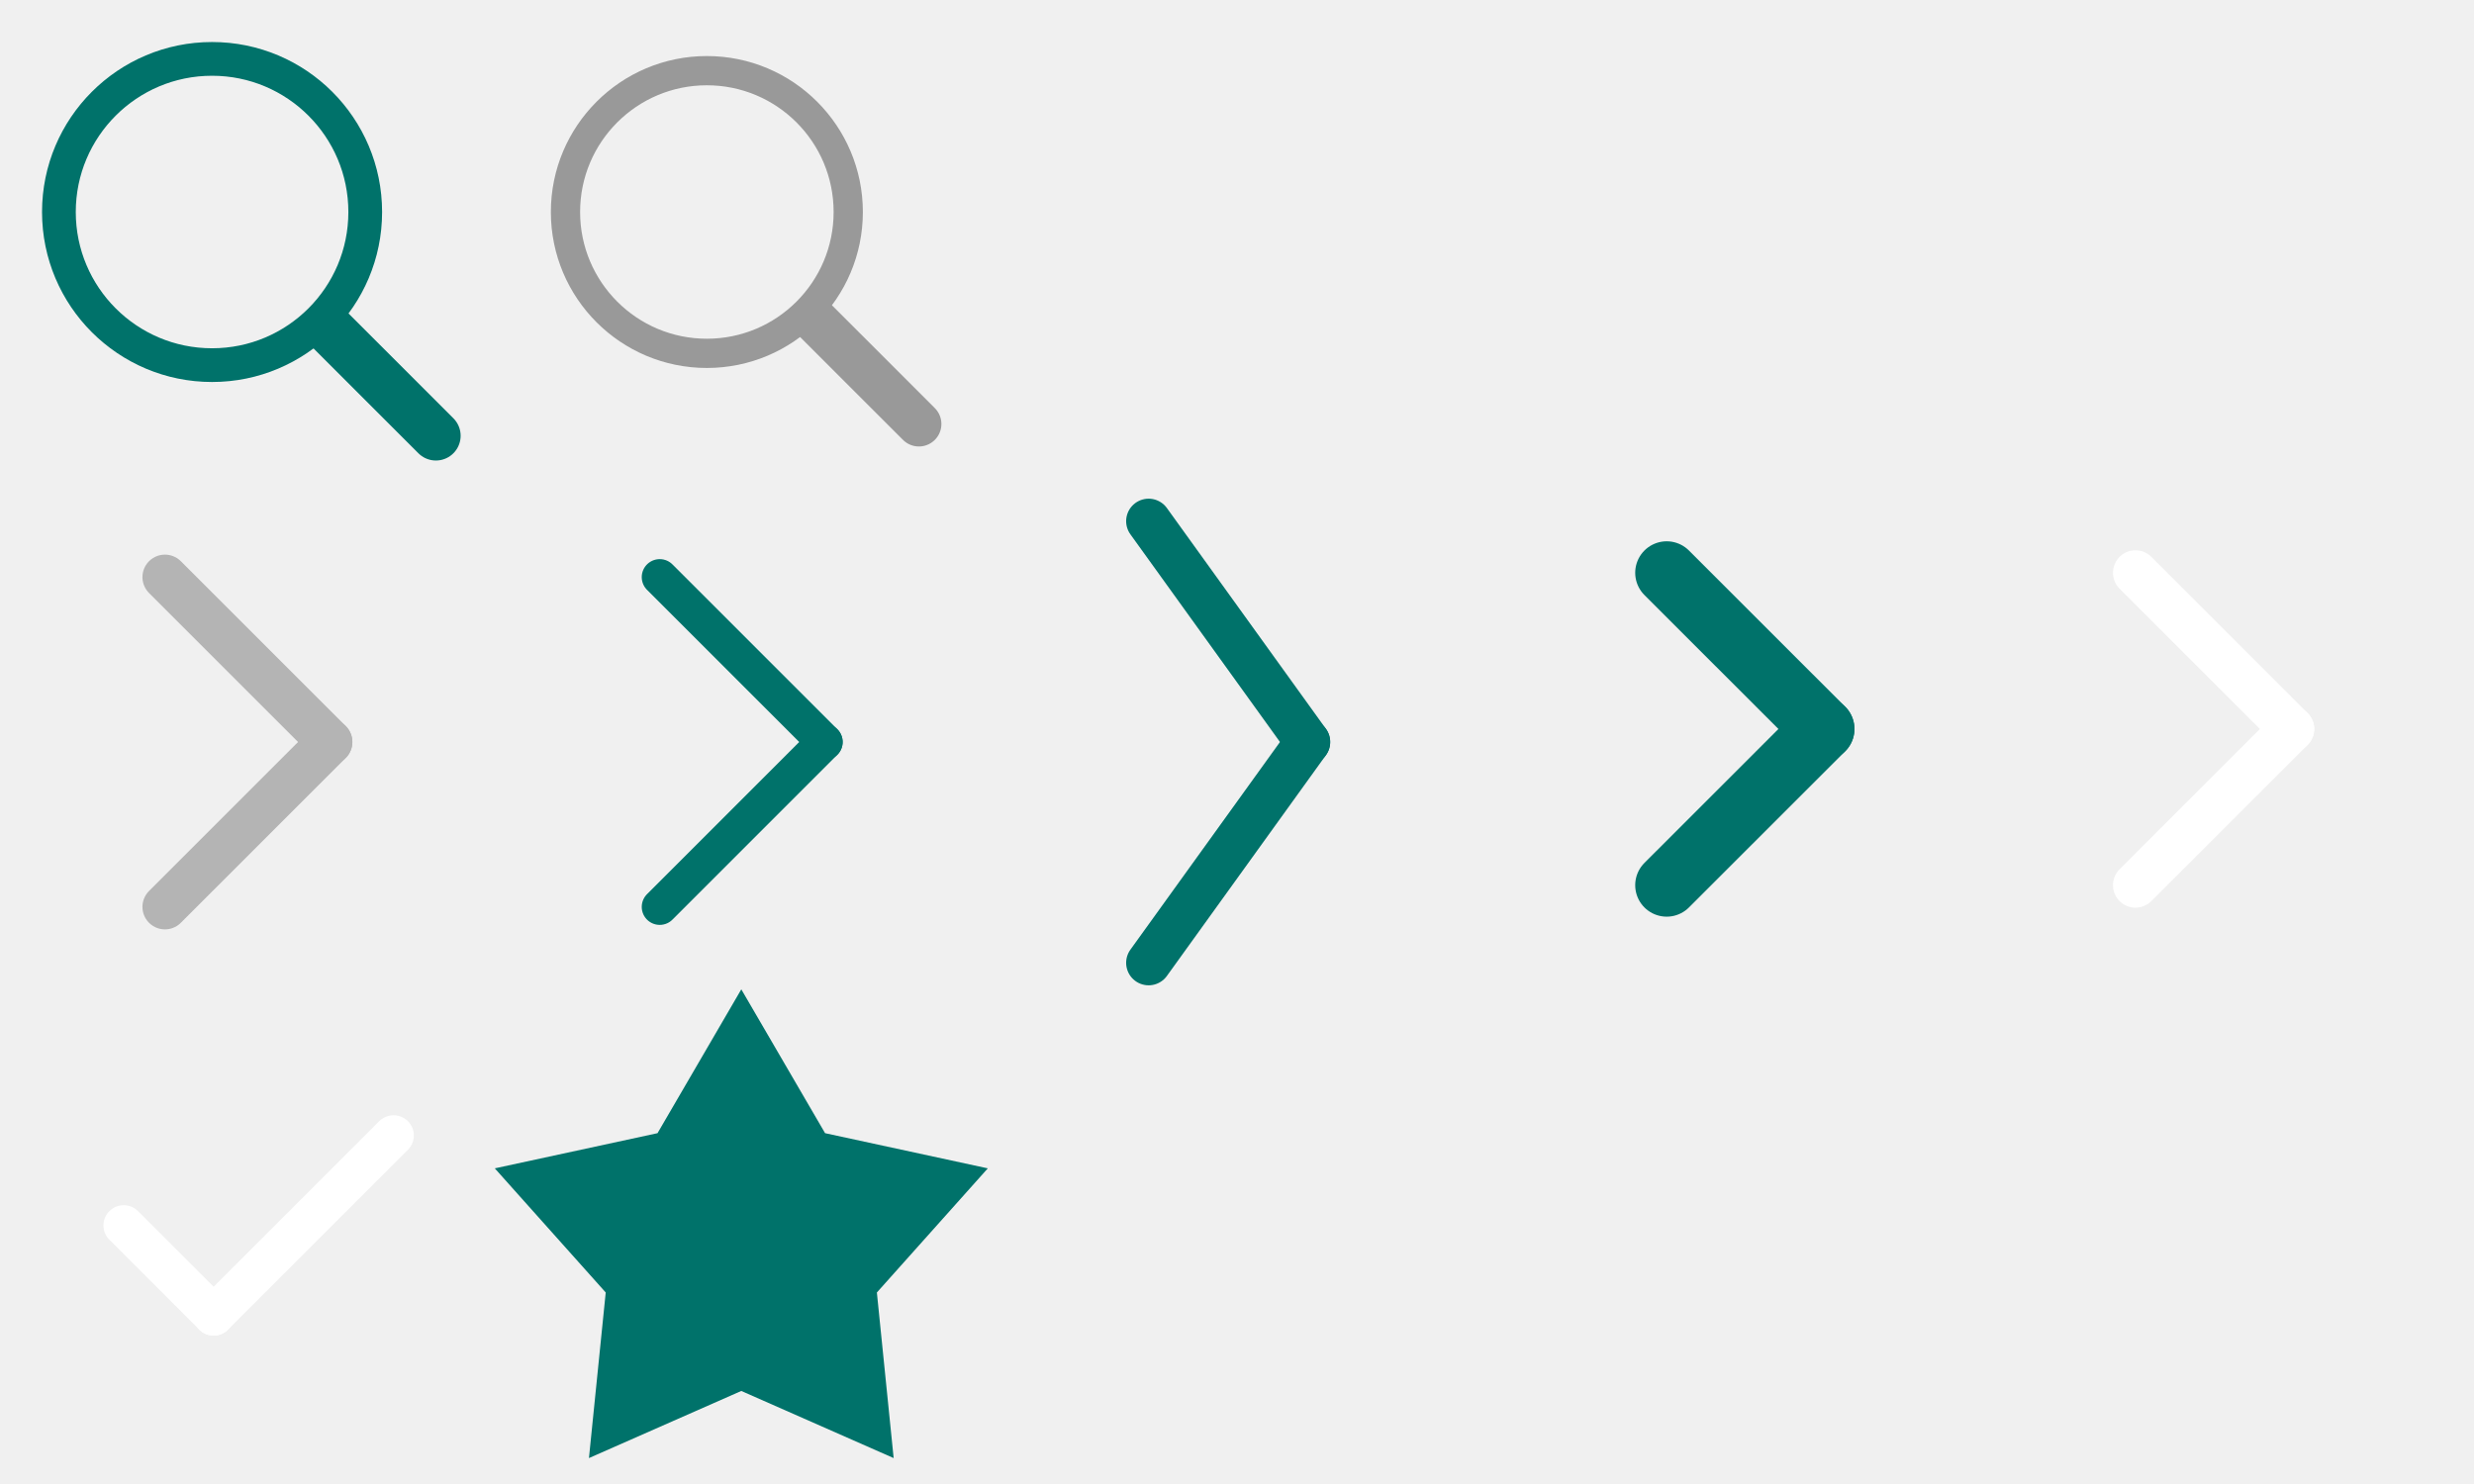
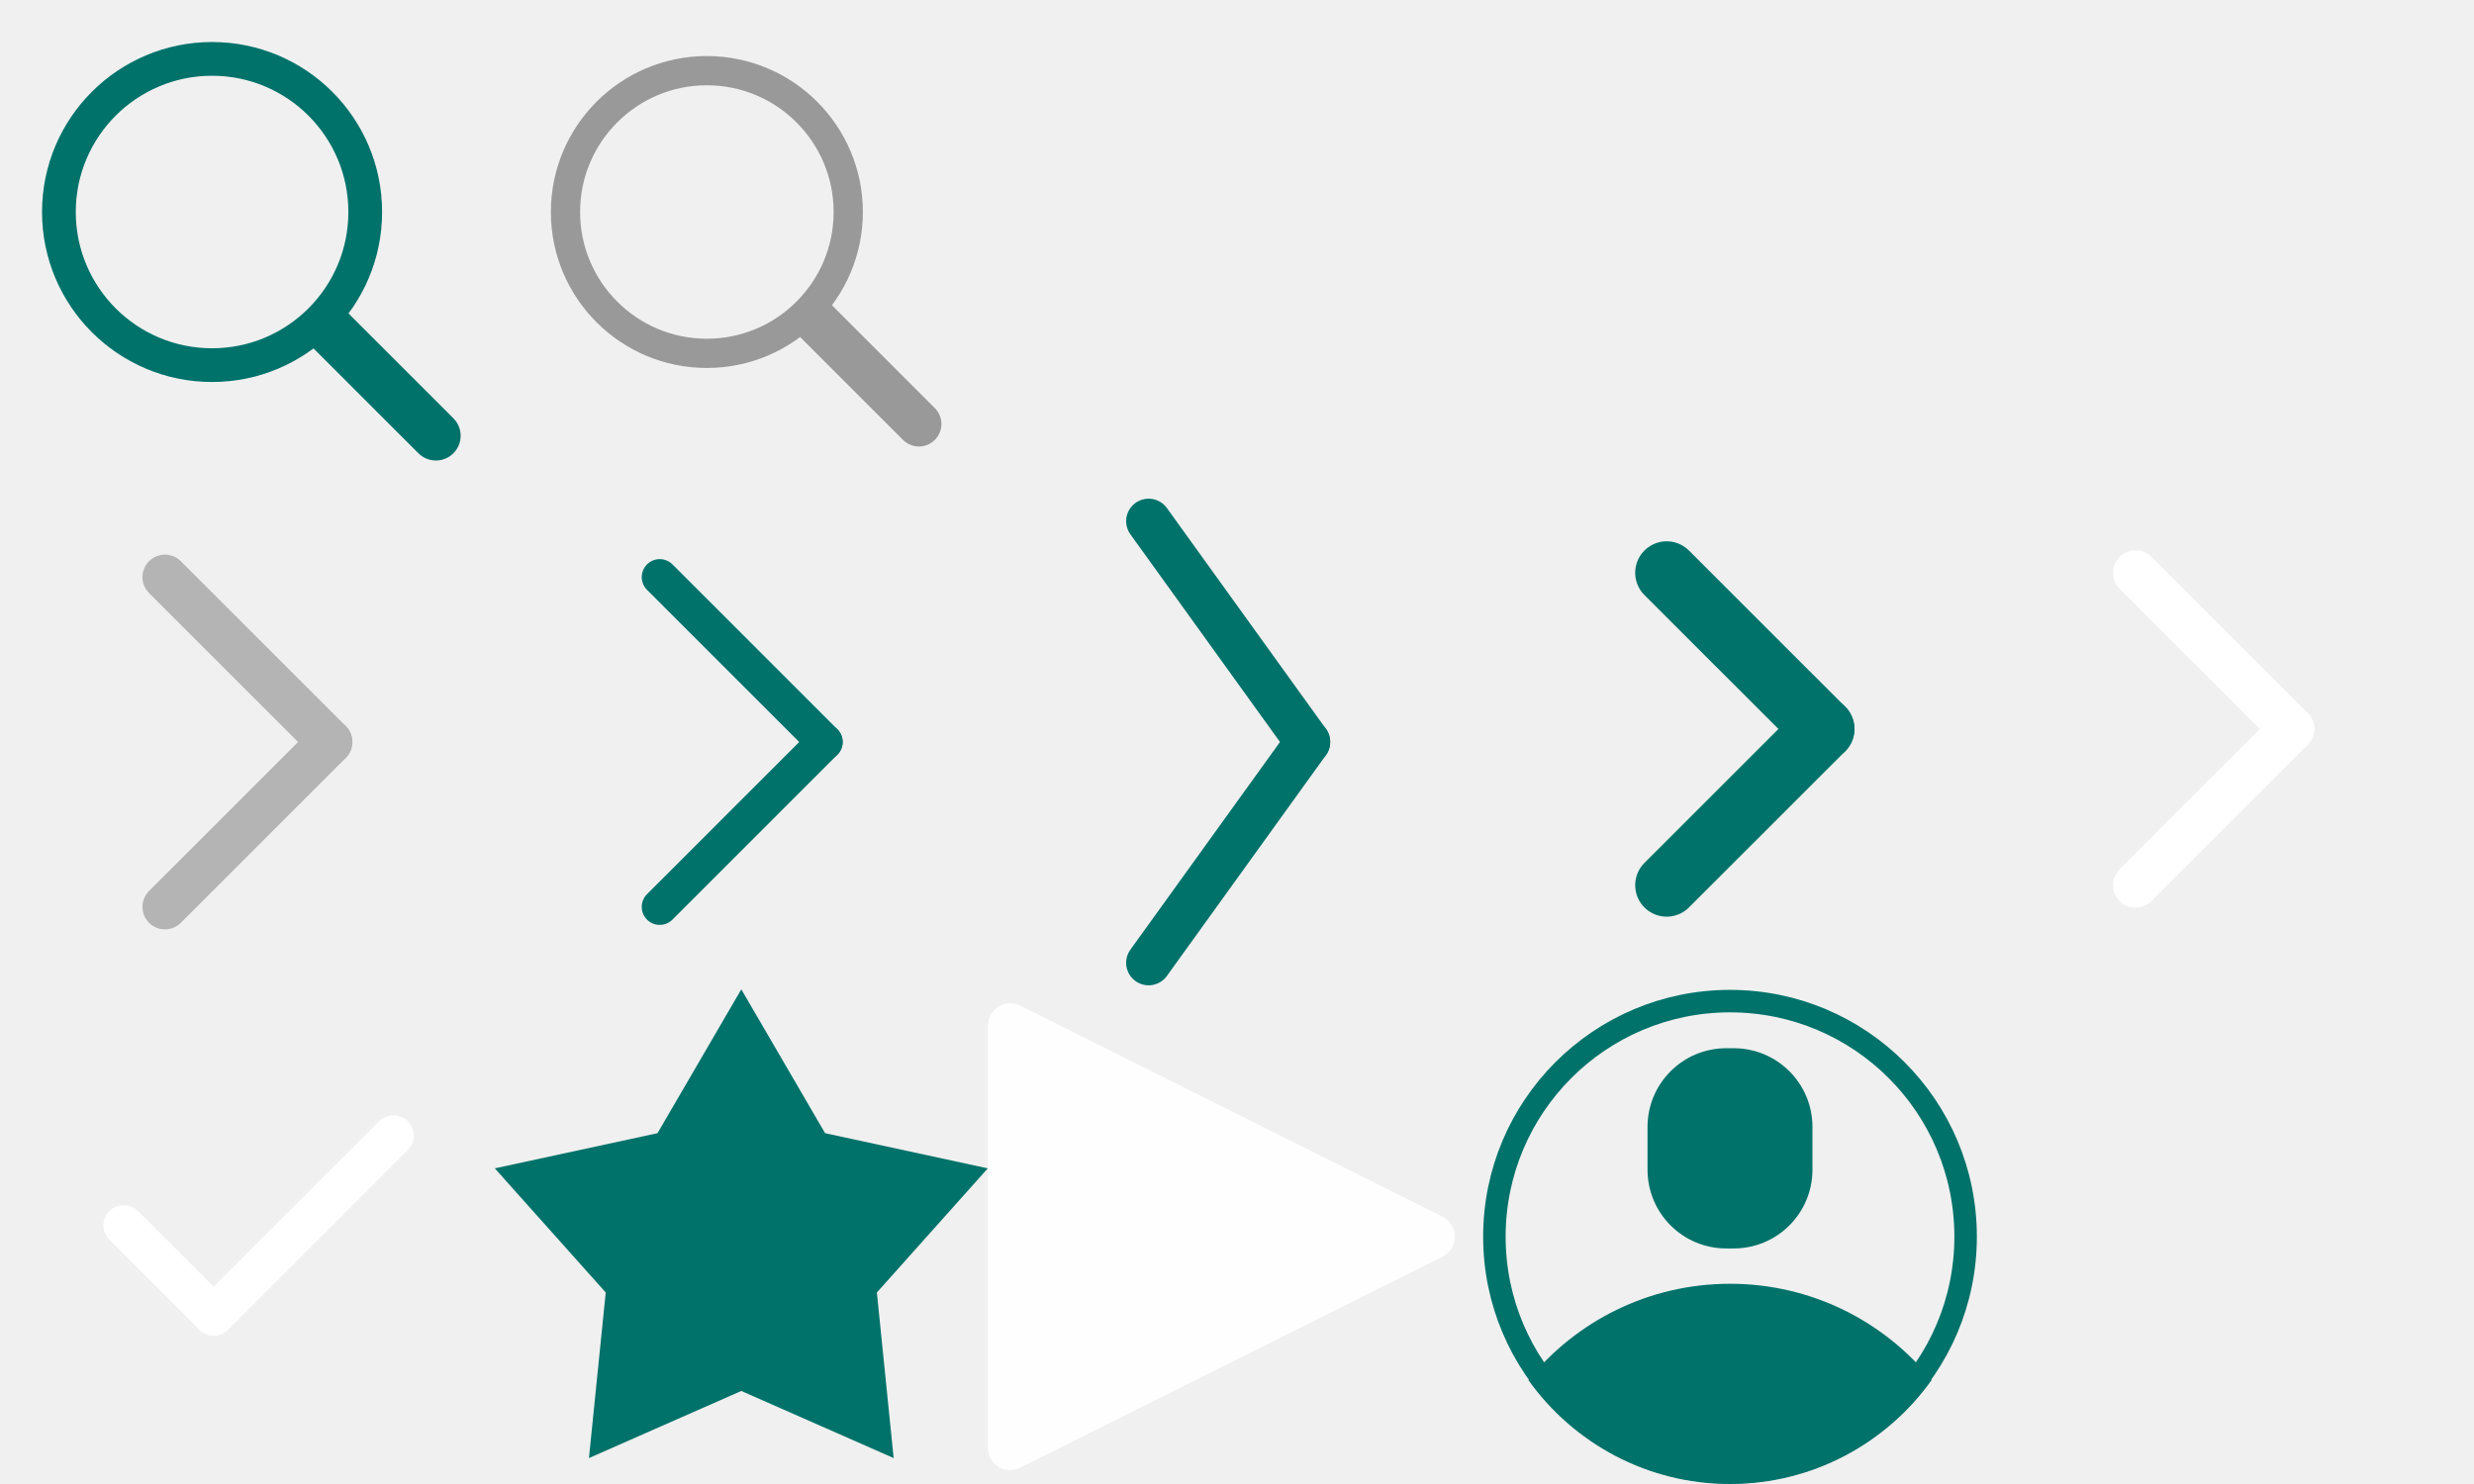
<svg xmlns="http://www.w3.org/2000/svg" width="110px" height="66px" viewBox="0 0 110 66" version="1.1">
  <g id="Symbols" stroke="none" stroke-width="1" fill="none" fill-rule="evenodd">
    <g id="sprite-icon">
-       <g id="Group-5">
+       <g id="Group-3">
        <g id="Group-2">
          <g id="icon_search" transform="translate(22, 0)">
            <rect id="矩形" x="0" y="0" width="22" height="22" />
            <g id="编组" transform="translate(3.142857, 3.142857)" stroke="#999999">
              <circle id="椭圆形" stroke-width="1.3" cx="6.286" cy="6.286" r="6.286" />
              <line x1="11" y1="11" x2="15.714" y2="15.714" id="直线-2" stroke-width="2" stroke-linecap="round" stroke-linejoin="round" />
            </g>
          </g>
          <g id="Icon_Search">
            <rect id="矩形" x="0" y="0" width="22" height="22" />
            <g id="编组" transform="translate(2.619048, 2.619048)" stroke="#00726A">
              <circle id="椭圆形" stroke-width="1.5" cx="6.81" cy="6.81" r="6.81" />
              <line x1="11.943" y1="11.943" x2="16.762" y2="16.762" id="直线-2" stroke-width="2.2" stroke-linecap="round" stroke-linejoin="round" />
            </g>
          </g>
        </g>
-         <g id="Group-3" transform="translate(0, 44)">
-           <g id="Group">
-             <rect id="Desktop/Common/Check-Box/Default" x="0" y="0" width="22" height="22" />
-             <line x1="5.5" y1="10.5" x2="9.5" y2="14.5" id="直线" stroke="#FFFFFF" stroke-width="1.8" stroke-linecap="round" stroke-linejoin="round" />
-             <line x1="9.5" y1="14.5" x2="17.5" y2="6.5" id="直线-2" stroke="#FFFFFF" stroke-width="1.8" stroke-linecap="round" stroke-linejoin="round" />
-           </g>
-           <g id="star" transform="translate(22, 0)" fill="#00726A" fill-rule="nonzero">
-             <polygon id="Path" points="10.96 17.862 4.186 20.847 4.932 13.483 0 7.962 7.235 6.397 10.96 0 14.685 6.397 21.92 7.962 16.988 13.483 17.734 20.847" />
+         <g id="Group" transform="translate(0, 44)">
+           <rect id="Desktop/Common/Check-Box/Default" x="0" y="0" width="22" height="22" />
+           <polygon id="Path" fill="#00726A" fill-rule="nonzero" points="32.96 17.862 26.186 20.847 26.932 13.483 22 7.962 29.235 6.397 32.96 -5.32907052e-15 36.685 6.397 43.92 7.962 38.988 13.483 39.734 20.847" />
+           <path d="M55.814,1.789 L65.196,20.553 C65.443,21.047 65.243,21.647 64.749,21.894 C64.61,21.964 64.457,22 64.302,22 L45.538,22 C44.986,22 44.538,21.552 44.538,21 C44.538,20.845 44.574,20.692 44.644,20.553 L54.026,1.789 C54.273,1.295 54.873,1.095 55.367,1.342 C55.561,1.438 55.718,1.595 55.814,1.789 Z" id="Triangle" fill="#FFFFFF" opacity="0.899" transform="translate(54.92006, 11) rotate(-270) translate(-54.92006, -11) " />
+           <g id="21_Default" transform="translate(65.92006, 0)">
+             <rect id="Mask" x="0" y="0" width="22" height="22" />
+             <circle id="Oval" stroke="#00726A" cx="11" cy="11" r="10.476" />
+             <rect id="Rectangle" fill="#00726A" fill-rule="nonzero" x="7.333" y="2.619" width="7.333" height="8.905" rx="3.5" />
+             <path d="M11,13.095 C14.621,13.095 17.852,14.765 19.964,17.377 C17.969,20.175 14.698,22 11,22 C7.302,22 4.031,20.175 2.036,17.377 C4.148,14.765 7.379,13.095 11,13.095 Z" id="Combined-Shape" fill="#00726A" fill-rule="nonzero" />
          </g>
        </g>
        <g id="Group-4" transform="translate(0, 22)">
          <g id="Icon/Chevron-Right/18" transform="translate(11, 11) rotate(-90) translate(-11, -11) ">
            <rect id="矩形" x="3.25665421e-14" y="0" width="22" height="22" />
            <g id="编组" transform="translate(2.688889, 7.233333)" stroke="#B4B4B4" stroke-linecap="round" stroke-linejoin="round" stroke-width="2">
              <line x1="0.978" y1="0.1" x2="8.311" y2="7.433" id="直线" />
              <line x1="8.311" y1="0.1" x2="15.644" y2="7.433" id="直线备份" transform="translate(11.97778, 3.766667) scale(-1, 1) translate(-11.97778, -3.766667) " />
            </g>
          </g>
          <g id="Symbol/Icon/Chevron-Right/20_Primary" transform="translate(66, 0)">
            <g id="Icon/Chevron-Right/20">
              <rect id="矩形" x="0" y="0" width="22" height="22" />
              <line x1="8.105" y1="3.474" x2="15.053" y2="10.421" id="直线" stroke="#00726A" stroke-width="2.8" stroke-linecap="round" stroke-linejoin="round" />
              <line x1="8.105" y1="10.421" x2="15.053" y2="17.368" id="直线备份" stroke="#00726A" stroke-width="2.8" stroke-linecap="round" stroke-linejoin="round" transform="translate(11.57895, 13.89474) scale(-1, 1) translate(-11.57895, -13.89474) " />
            </g>
          </g>
          <g id="icon-nav" transform="translate(55, 11) scale(-1, 1) translate(-55, -11) translate(44, 0)">
            <polygon id="Path" points="0 0 22 0 22 22 0 22" />
            <line x1="14.929" y1="20.821" x2="7.857" y2="11" id="Path" stroke="#00726A" stroke-width="2" stroke-linecap="round" />
            <line x1="14.929" y1="11" x2="7.857" y2="1.179" id="Path" stroke="#00726A" stroke-width="2" stroke-linecap="round" transform="translate(11.39286, 6.089286) scale(-1, 1) rotate(-180) translate(-11.39286, -6.089286) " />
          </g>
          <g id="icon_arrow" transform="translate(99, 11) scale(-1, 1) translate(-99, -11) translate(88, 0)">
            <polygon id="Path" points="0 0 22 0 22 22 0 22" />
            <line x1="8.105" y1="10.421" x2="15.053" y2="17.368" id="Path" stroke="#FFFFFF" stroke-width="2" stroke-linecap="round" stroke-linejoin="round" />
            <line x1="8.105" y1="3.474" x2="15.053" y2="10.421" id="Path" stroke="#FFFFFF" stroke-width="2" stroke-linecap="round" stroke-linejoin="round" transform="translate(11.57895, 6.947368) scale(-1, 1) translate(-11.57895, -6.947368) " />
          </g>
          <g id="Icon_Chevron-Down_12" transform="translate(33, 11) scale(-1, 1) rotate(90) translate(-33, -11) translate(22, 0)">
            <rect id="矩形" x="0" y="0" width="22" height="22" />
            <g id="编组" transform="translate(3.666667, 7.333333)" stroke="#00726A" stroke-linecap="round" stroke-linejoin="round" stroke-width="1.6">
              <line x1="0" y1="-1.74197077e-14" x2="7.333" y2="7.333" id="直线" />
              <line x1="7.333" y1="-1.74197077e-14" x2="14.667" y2="7.333" id="直线备份" transform="translate(11, 3.666667) scale(-1, 1) translate(-11, -3.666667) " />
            </g>
          </g>
        </g>
      </g>
+       <line x1="5.5" y1="54.5" x2="9.5" y2="58.5" id="直线" stroke="#FFFFFF" stroke-width="1.8" stroke-linecap="round" stroke-linejoin="round" />
+       <line x1="9.5" y1="58.5" x2="17.5" y2="50.5" id="直线-2" stroke="#FFFFFF" stroke-width="1.8" stroke-linecap="round" stroke-linejoin="round" />
      <rect id="矩形" x="84" y="9" width="14" height="14" />
    </g>
  </g>
</svg>
